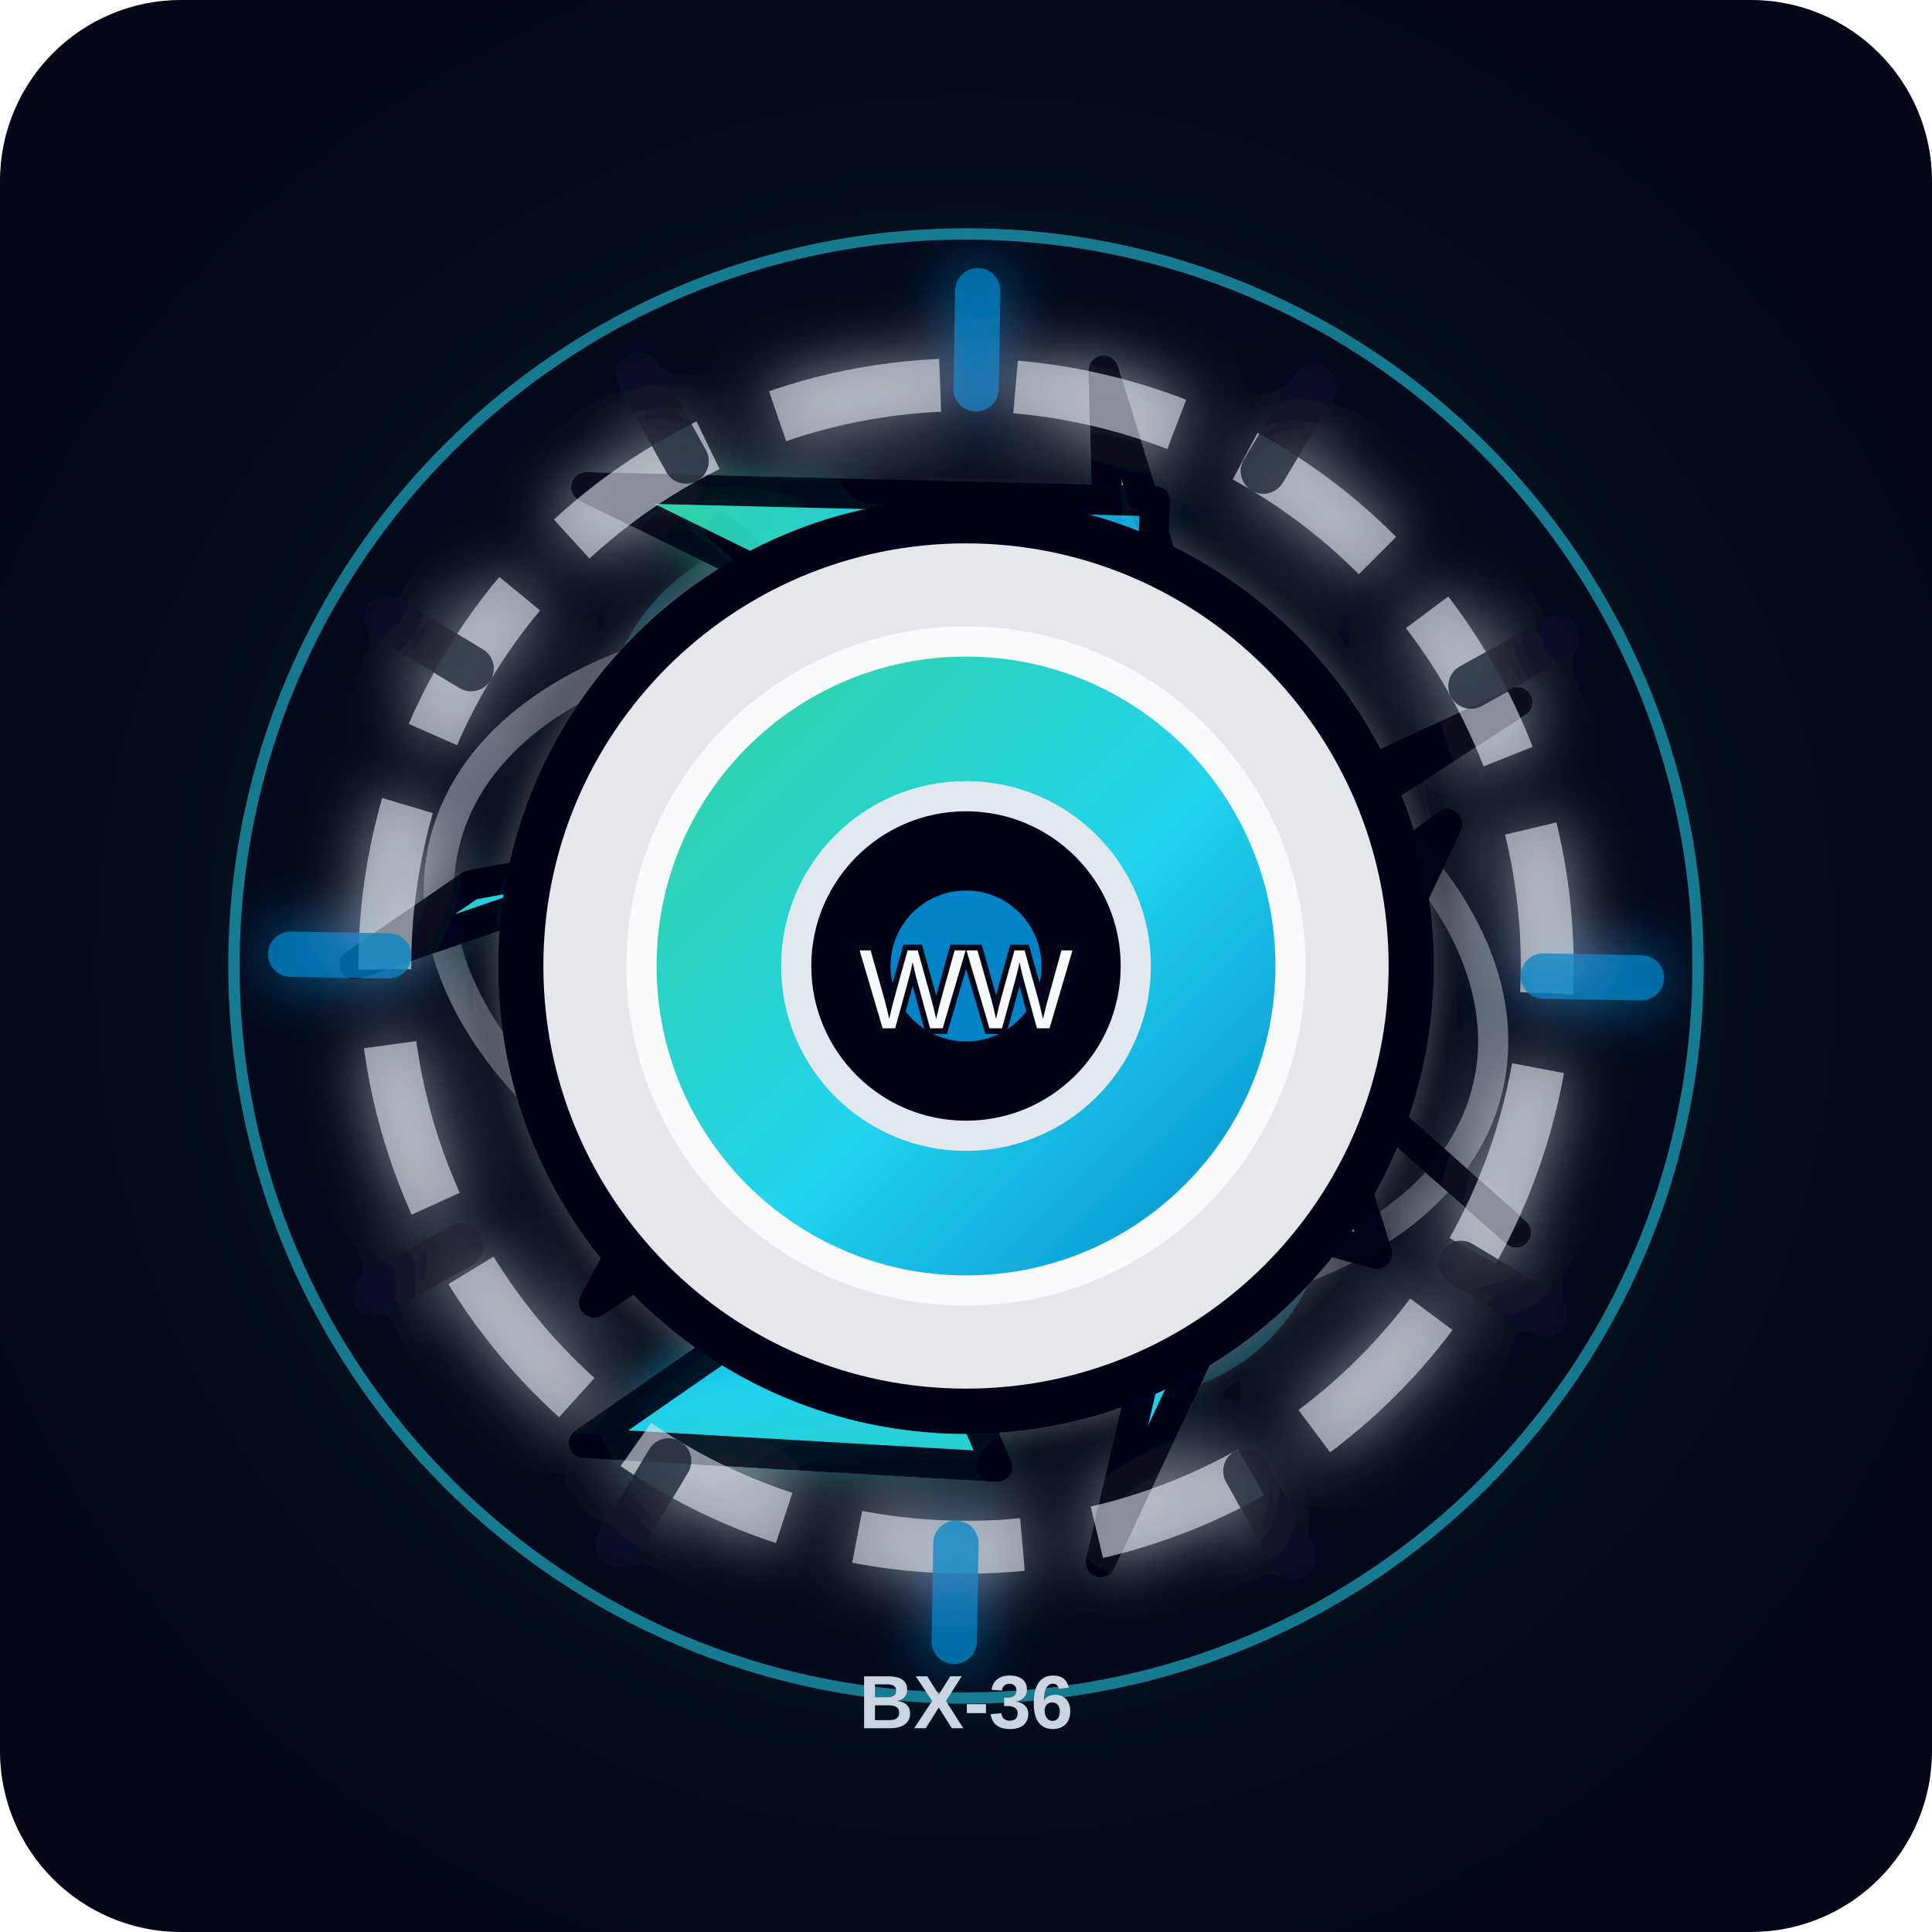
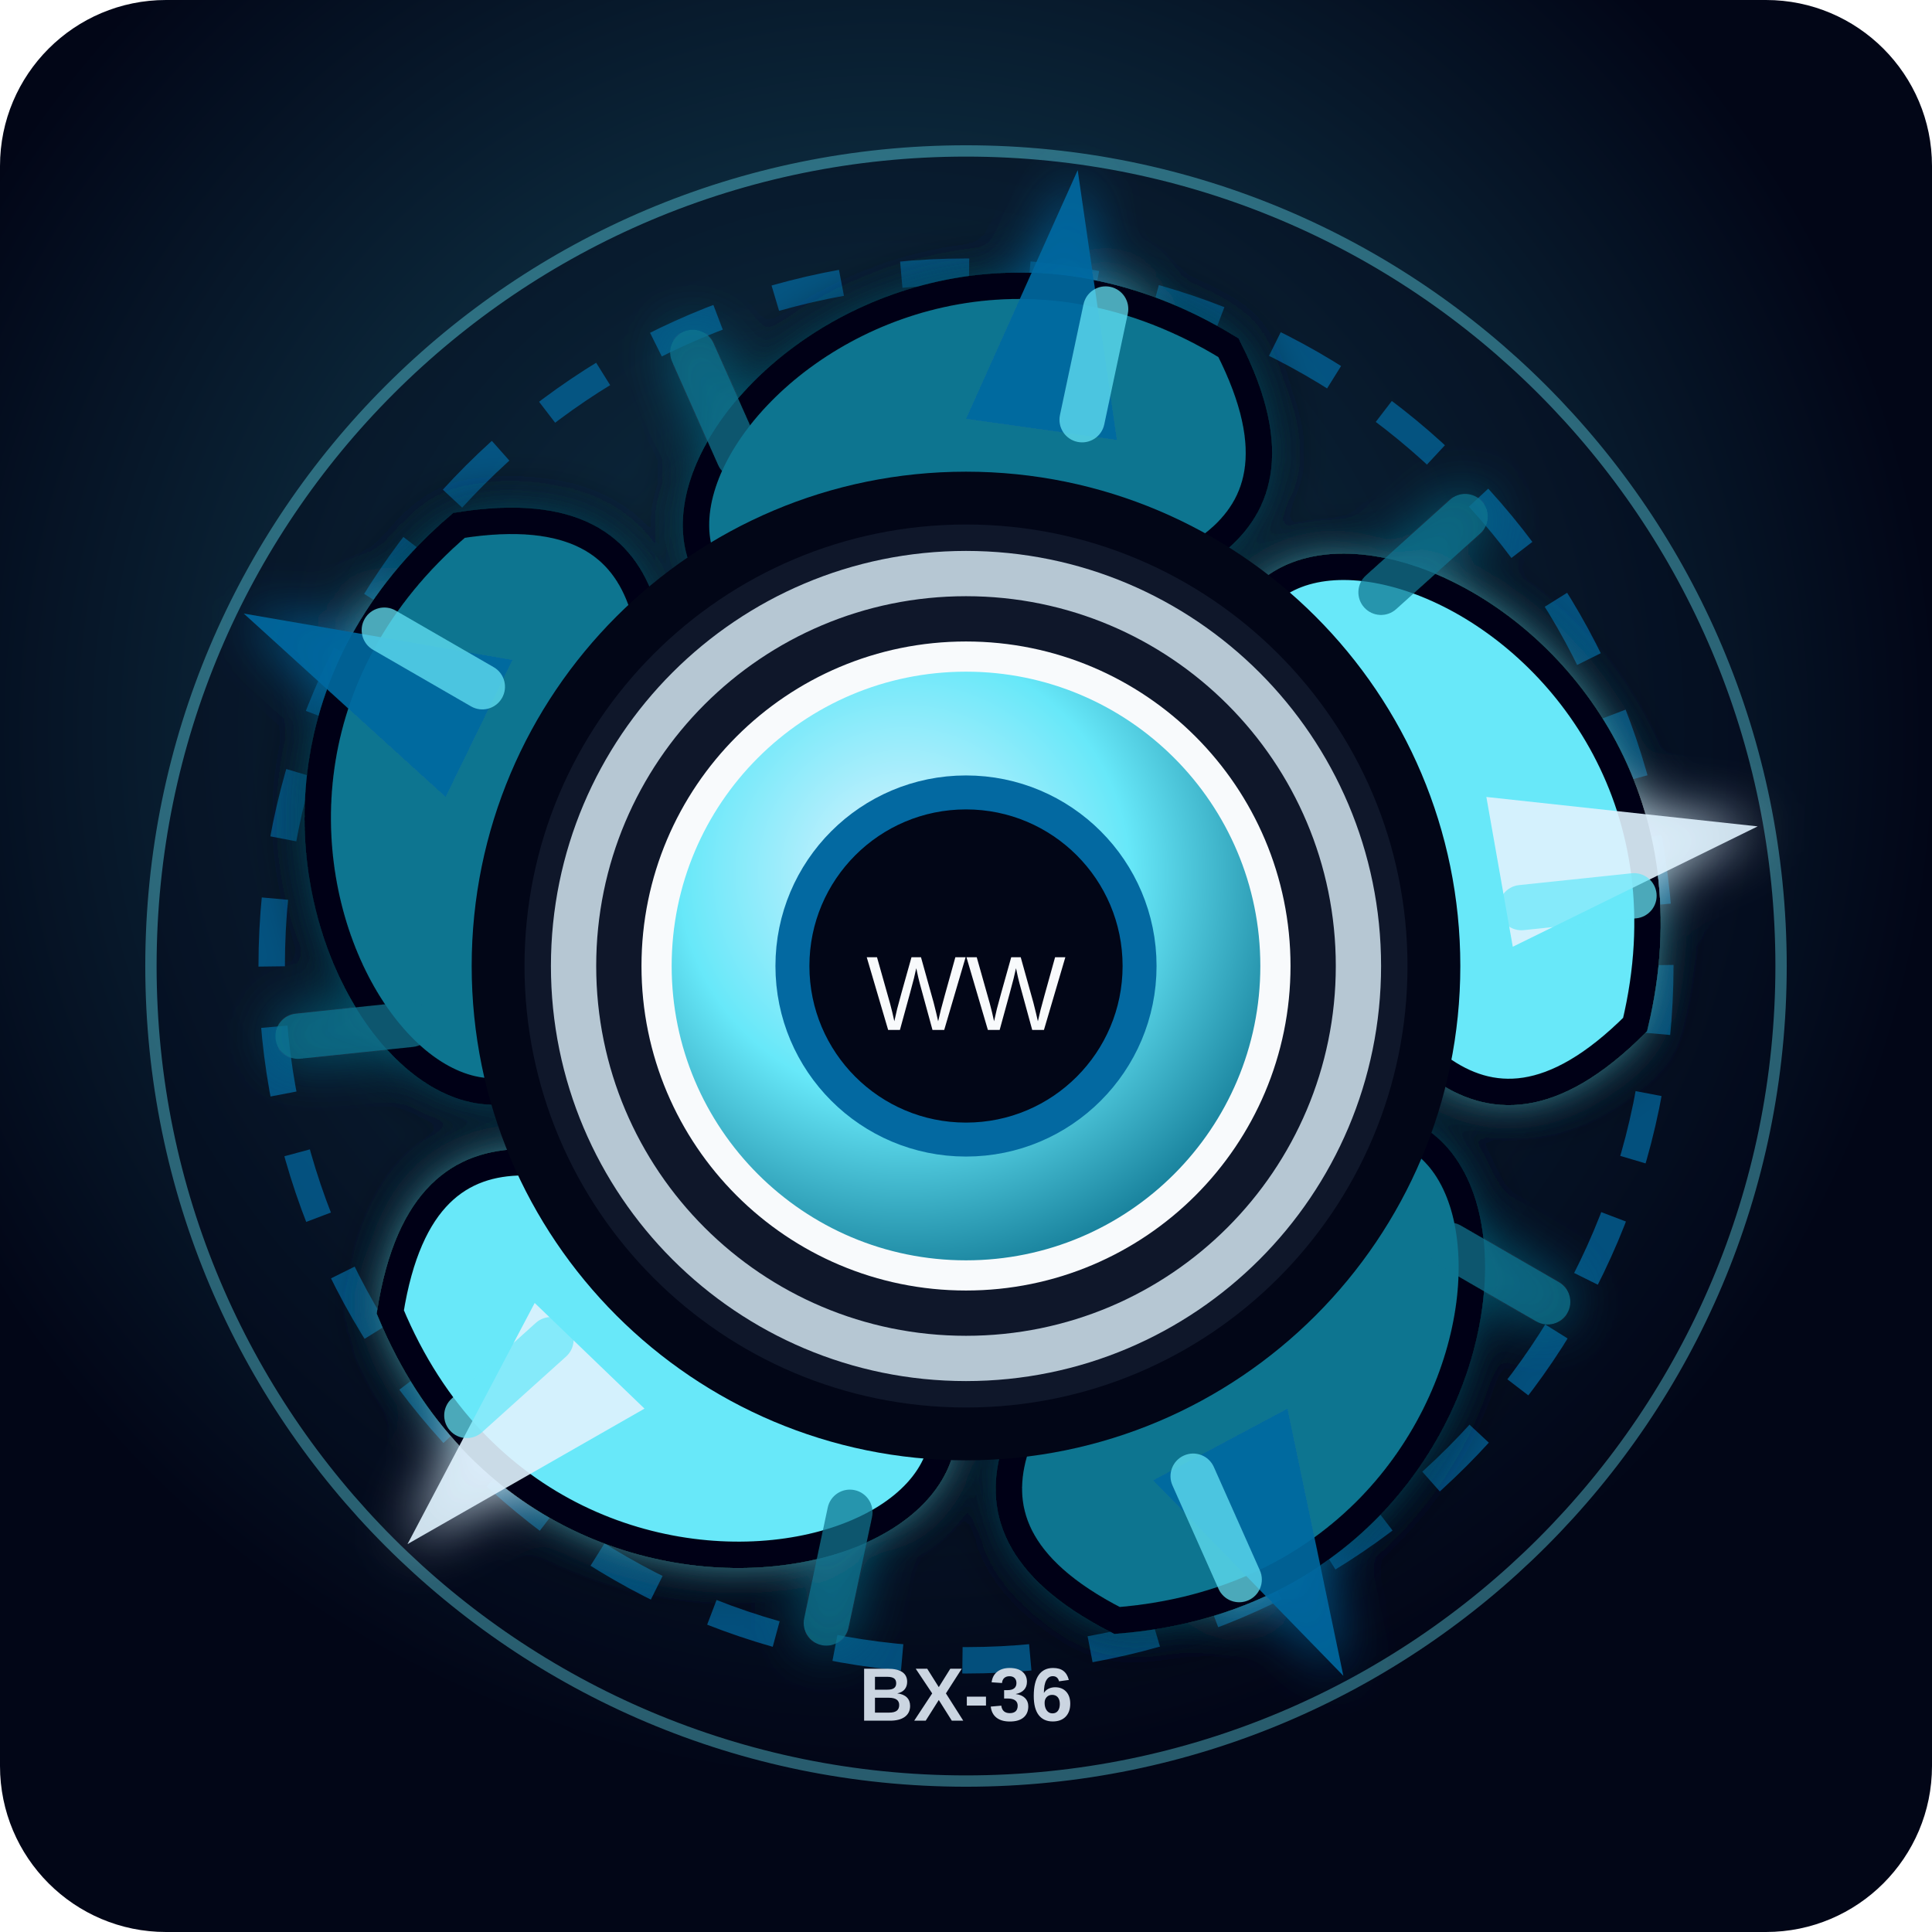
- <svg xmlns="http://www.w3.org/2000/svg" viewBox="0 0 512 512" role="img" aria-label="Whale Wave 5-80E original 2D Beyblade style visual">
+ <svg xmlns="http://www.w3.org/2000/svg" viewBox="0 0 512 512" role="img" aria-label="Whale Wave 5-80E original 2D fan-safe visual: blue whale wave curves and water-weighted rim">
  <defs>
-     <radialGradient id="bg" cx="50%" cy="50%" r="55%">
-       <stop offset="0" stop-color="#1e293b" />
-       <stop offset="0.62" stop-color="#07111f" />
+     <radialGradient id="bg" cx="46%" cy="38%" r="75%">
+       <stop offset="0" stop-color="#164e63" />
+       <stop offset="0.72" stop-color="#020617" />
      <stop offset="1" stop-color="#020617" />
    </radialGradient>
-     <linearGradient id="bladeGrad" x1="0" y1="0" x2="1" y2="1">
-       <stop offset="0" stop-color="#34d399" />
-       <stop offset="0.55" stop-color="#22d3ee" />
-       <stop offset="1" stop-color="#0284c7" />
-     </linearGradient>
-     <filter id="glow" x="-20%" y="-20%" width="140%" height="140%">
-       <feGaussianBlur stdDeviation="8" result="blur" />
+     <radialGradient id="core" cx="40%" cy="35%" r="70%">
+       <stop offset="0" stop-color="#e0f2fe" />
+       <stop offset="0.52" stop-color="#67e8f9" />
+       <stop offset="1" stop-color="#0e7490" />
+     </radialGradient>
+     <filter id="glow" x="-22%" y="-22%" width="144%" height="144%">
+       <feGaussianBlur stdDeviation="7" result="blur" />
      <feMerge>
        <feMergeNode in="blur" />
        <feMergeNode in="SourceGraphic" />
      </feMerge>
    </filter>
  </defs>
-   <rect width="512" height="512" rx="48" fill="url(#bg)" />
-   <circle cx="256" cy="256" r="194" fill="#020617" opacity="0.55" stroke="#22d3ee" stroke-width="3" />
-   <ellipse cx="256" cy="256" rx="142" ry="86" fill="none" stroke="#e2e8f0" stroke-width="8" opacity="0.42" transform="rotate(13 256 256)" />
-   <ellipse cx="256" cy="256" rx="124" ry="76" fill="none" stroke="#22d3ee" stroke-width="8" opacity="0.36" transform="rotate(55 256 256)" />
-   <ellipse cx="256" cy="256" rx="106" ry="66" fill="none" stroke="#e2e8f0" stroke-width="8" opacity="0.3" transform="rotate(97 256 256)" />
-   <ellipse cx="256" cy="256" rx="88" ry="56" fill="none" stroke="#22d3ee" stroke-width="8" opacity="0.24" transform="rotate(139 256 256)" />
+   <rect width="512" height="512" rx="44" fill="url(#bg)" />
+   <circle cx="256" cy="256" r="216" fill="#020617" opacity="0.38" stroke="#67e8f9" stroke-width="3" />
+   <circle cx="256" cy="256" r="184" fill="none" stroke="#0369a1" stroke-width="7" stroke-dasharray="18 16" opacity="0.72" />
  <g filter="url(#glow)">
-     <path d="M256 94 L379.315 305.823 L310.339 303.236 Z" fill="url(#bladeGrad)" stroke="#020617" stroke-width="8" stroke-linejoin="round" transform="rotate(13 256 256)" opacity="0.96" />
-     <path d="M256 94 L293.933 383.476 L252.949 327.935 Z" fill="url(#bladeGrad)" stroke="#020617" stroke-width="8" stroke-linejoin="round" transform="rotate(64.42857 256 256)" opacity="0.96" />
-     <path d="M256 94 L179.986 365.137 L197.856 298.466 Z" fill="url(#bladeGrad)" stroke="#020617" stroke-width="8" stroke-linejoin="round" transform="rotate(115.8571 256 256)" opacity="0.96" />
-     <path d="M256 94 L123.279 264.616 L186.547 237.018 Z" fill="url(#bladeGrad)" stroke="#020617" stroke-width="8" stroke-linejoin="round" transform="rotate(167.2857 256 256)" opacity="0.96" />
-     <path d="M256 94 L166.514 157.607 L227.537 189.865 Z" fill="url(#bladeGrad)" stroke="#020617" stroke-width="8" stroke-linejoin="round" transform="rotate(218.7143 256 256)" opacity="0.96" />
-     <path d="M256 94 L277.133 124.69 L289.96 192.512 Z" fill="url(#bladeGrad)" stroke="#020617" stroke-width="8" stroke-linejoin="round" transform="rotate(270.1429 256 256)" opacity="0.96" />
-     <path d="M256 94 L371.839 190.652 L326.811 242.967 Z" fill="url(#bladeGrad)" stroke="#020617" stroke-width="8" stroke-linejoin="round" transform="rotate(321.5714 256 256)" opacity="0.96" />
-     <circle cx="256" cy="256" r="154" fill="none" stroke="#e2e8f0" stroke-width="14" opacity="0.6" stroke-dasharray="44 20" transform="rotate(13 256 256)" />
-     <rect x="250" y="71" width="12" height="38" rx="6" fill="#0284c7" opacity="0.75" transform="rotate(1 256 256)" />
-     <rect x="250" y="71" width="12" height="38" rx="6" fill="#0f172a" opacity="0.75" transform="rotate(31 256 256)" />
-     <rect x="250" y="71" width="12" height="38" rx="6" fill="#0f172a" opacity="0.75" transform="rotate(61 256 256)" />
-     <rect x="250" y="71" width="12" height="38" rx="6" fill="#0284c7" opacity="0.75" transform="rotate(91 256 256)" />
-     <rect x="250" y="71" width="12" height="38" rx="6" fill="#0f172a" opacity="0.75" transform="rotate(121 256 256)" />
-     <rect x="250" y="71" width="12" height="38" rx="6" fill="#0f172a" opacity="0.75" transform="rotate(151 256 256)" />
-     <rect x="250" y="71" width="12" height="38" rx="6" fill="#0284c7" opacity="0.75" transform="rotate(181 256 256)" />
-     <rect x="250" y="71" width="12" height="38" rx="6" fill="#0f172a" opacity="0.75" transform="rotate(211 256 256)" />
-     <rect x="250" y="71" width="12" height="38" rx="6" fill="#0f172a" opacity="0.75" transform="rotate(241 256 256)" />
-     <rect x="250" y="71" width="12" height="38" rx="6" fill="#0284c7" opacity="0.75" transform="rotate(271 256 256)" />
-     <rect x="250" y="71" width="12" height="38" rx="6" fill="#0f172a" opacity="0.75" transform="rotate(301 256 256)" />
-     <rect x="250" y="71" width="12" height="38" rx="6" fill="#0f172a" opacity="0.75" transform="rotate(331 256 256)" />
-     <circle cx="256" cy="256" r="118" fill="#e5e7eb" stroke="#020617" stroke-width="12" />
-     <circle cx="256" cy="256" r="86" fill="url(#bladeGrad)" stroke="#f8fafc" stroke-width="8" />
-     <circle cx="256" cy="256" r="45" fill="#020617" stroke="#e2e8f0" stroke-width="8" />
-     <circle cx="256" cy="256" r="24" fill="#0284c7" stroke="#020617" stroke-width="8" />
+     <path d="M 223.85 167.669 C 128.175 163.13 224.269 30.219 325.55 92.15 C 353.693 147.501 301.555 153.683 272.323 163.428 Z" fill="#0e7490" stroke="#020617" stroke-width="7" />
+     <polygon points="256.0,111.0 285.6,45.1 296.0,116.6" fill="#0369a1" opacity="0.9" />
+     <path d="M 330.073 198.128 C 304.825 105.733 460.925 156.051 433.323 271.514 C 389.378 315.384 367.386 267.707 349.085 242.918 Z" fill="#67e8f9" stroke="#020617" stroke-width="7" />
+     <polygon points="393.9,211.2 465.8,219.0 400.9,250.9" fill="#e0f2fe" opacity="0.9" />
+     <path d="M 333.93 308.564 C 414 256 414.382 420.009 296.041 429.438 C 240.739 401.2 279.286 365.553 297.207 340.487 Z" fill="#0e7490" stroke="#020617" stroke-width="7" />
+     <polygon points="341.2,373.3 356.0,444.1 305.6,392.3" fill="#0369a1" opacity="0.9" />
+     <path d="M 230.09 346.359 C 304.825 406.267 148.96 457.312 103.424 347.677 C 113.19 286.355 159.005 312 188.382 321.298 Z" fill="#67e8f9" stroke="#020617" stroke-width="7" />
+     <polygon points="170.8,373.3 108.0,409.2 141.7,345.3" fill="#e0f2fe" opacity="0.9" />
+     <path d="M 162.057 259.281 C 128.175 348.87 31.464 216.408 121.662 139.221 C 183 129.56 172.768 181.057 173.003 211.87 Z" fill="#0e7490" stroke="#020617" stroke-width="7" />
+     <polygon points="118.1,211.2 64.6,162.6 135.8,174.9" fill="#0369a1" opacity="0.9" />
+     <rect x="250" y="72" width="12" height="42" rx="6" fill="#67e8f9" opacity="0.72" transform="rotate(12 256 256)" />
+     <rect x="250" y="72" width="12" height="42" rx="6" fill="#0e7490" opacity="0.72" transform="rotate(48 256 256)" />
+     <rect x="250" y="72" width="12" height="42" rx="6" fill="#67e8f9" opacity="0.72" transform="rotate(84 256 256)" />
+     <rect x="250" y="72" width="12" height="42" rx="6" fill="#0e7490" opacity="0.72" transform="rotate(120 256 256)" />
+     <rect x="250" y="72" width="12" height="42" rx="6" fill="#67e8f9" opacity="0.72" transform="rotate(156 256 256)" />
+     <rect x="250" y="72" width="12" height="42" rx="6" fill="#0e7490" opacity="0.72" transform="rotate(192 256 256)" />
+     <rect x="250" y="72" width="12" height="42" rx="6" fill="#67e8f9" opacity="0.72" transform="rotate(228 256 256)" />
+     <rect x="250" y="72" width="12" height="42" rx="6" fill="#0e7490" opacity="0.72" transform="rotate(264 256 256)" />
+     <rect x="250" y="72" width="12" height="42" rx="6" fill="#67e8f9" opacity="0.72" transform="rotate(300 256 256)" />
+     <rect x="250" y="72" width="12" height="42" rx="6" fill="#0e7490" opacity="0.72" transform="rotate(336 256 256)" />
  </g>
-   <text x="256" y="264" text-anchor="middle" dominant-baseline="middle" font-family="Arial Black, Arial, sans-serif" font-size="30" fill="#f8fafc" stroke="#020617" stroke-width="3" paint-order="stroke">WW</text>
-   <text x="256" y="458" text-anchor="middle" font-family="Arial, sans-serif" font-size="20" font-weight="700" fill="#cbd5e1">BX-36</text>
+   <circle cx="256" cy="256" r="124" fill="#0f172a" stroke="#020617" stroke-width="14" />
+   <circle cx="256" cy="256" r="104" fill="none" stroke="#e0f2fe" stroke-width="12" opacity="0.8" />
+   <circle cx="256" cy="256" r="82" fill="url(#core)" stroke="#f8fafc" stroke-width="8" />
+   <circle cx="256" cy="256" r="46" fill="#020617" stroke="#0369a1" stroke-width="9" />
+   <text x="256" y="265" text-anchor="middle" dominant-baseline="middle" font-family="Arial Black, Arial, sans-serif" font-size="28" fill="#f8fafc">WW</text>
+   <text x="256" y="456" text-anchor="middle" font-family="Arial, sans-serif" font-size="20" font-weight="800" fill="#cbd5e1">BX-36</text>
</svg>
